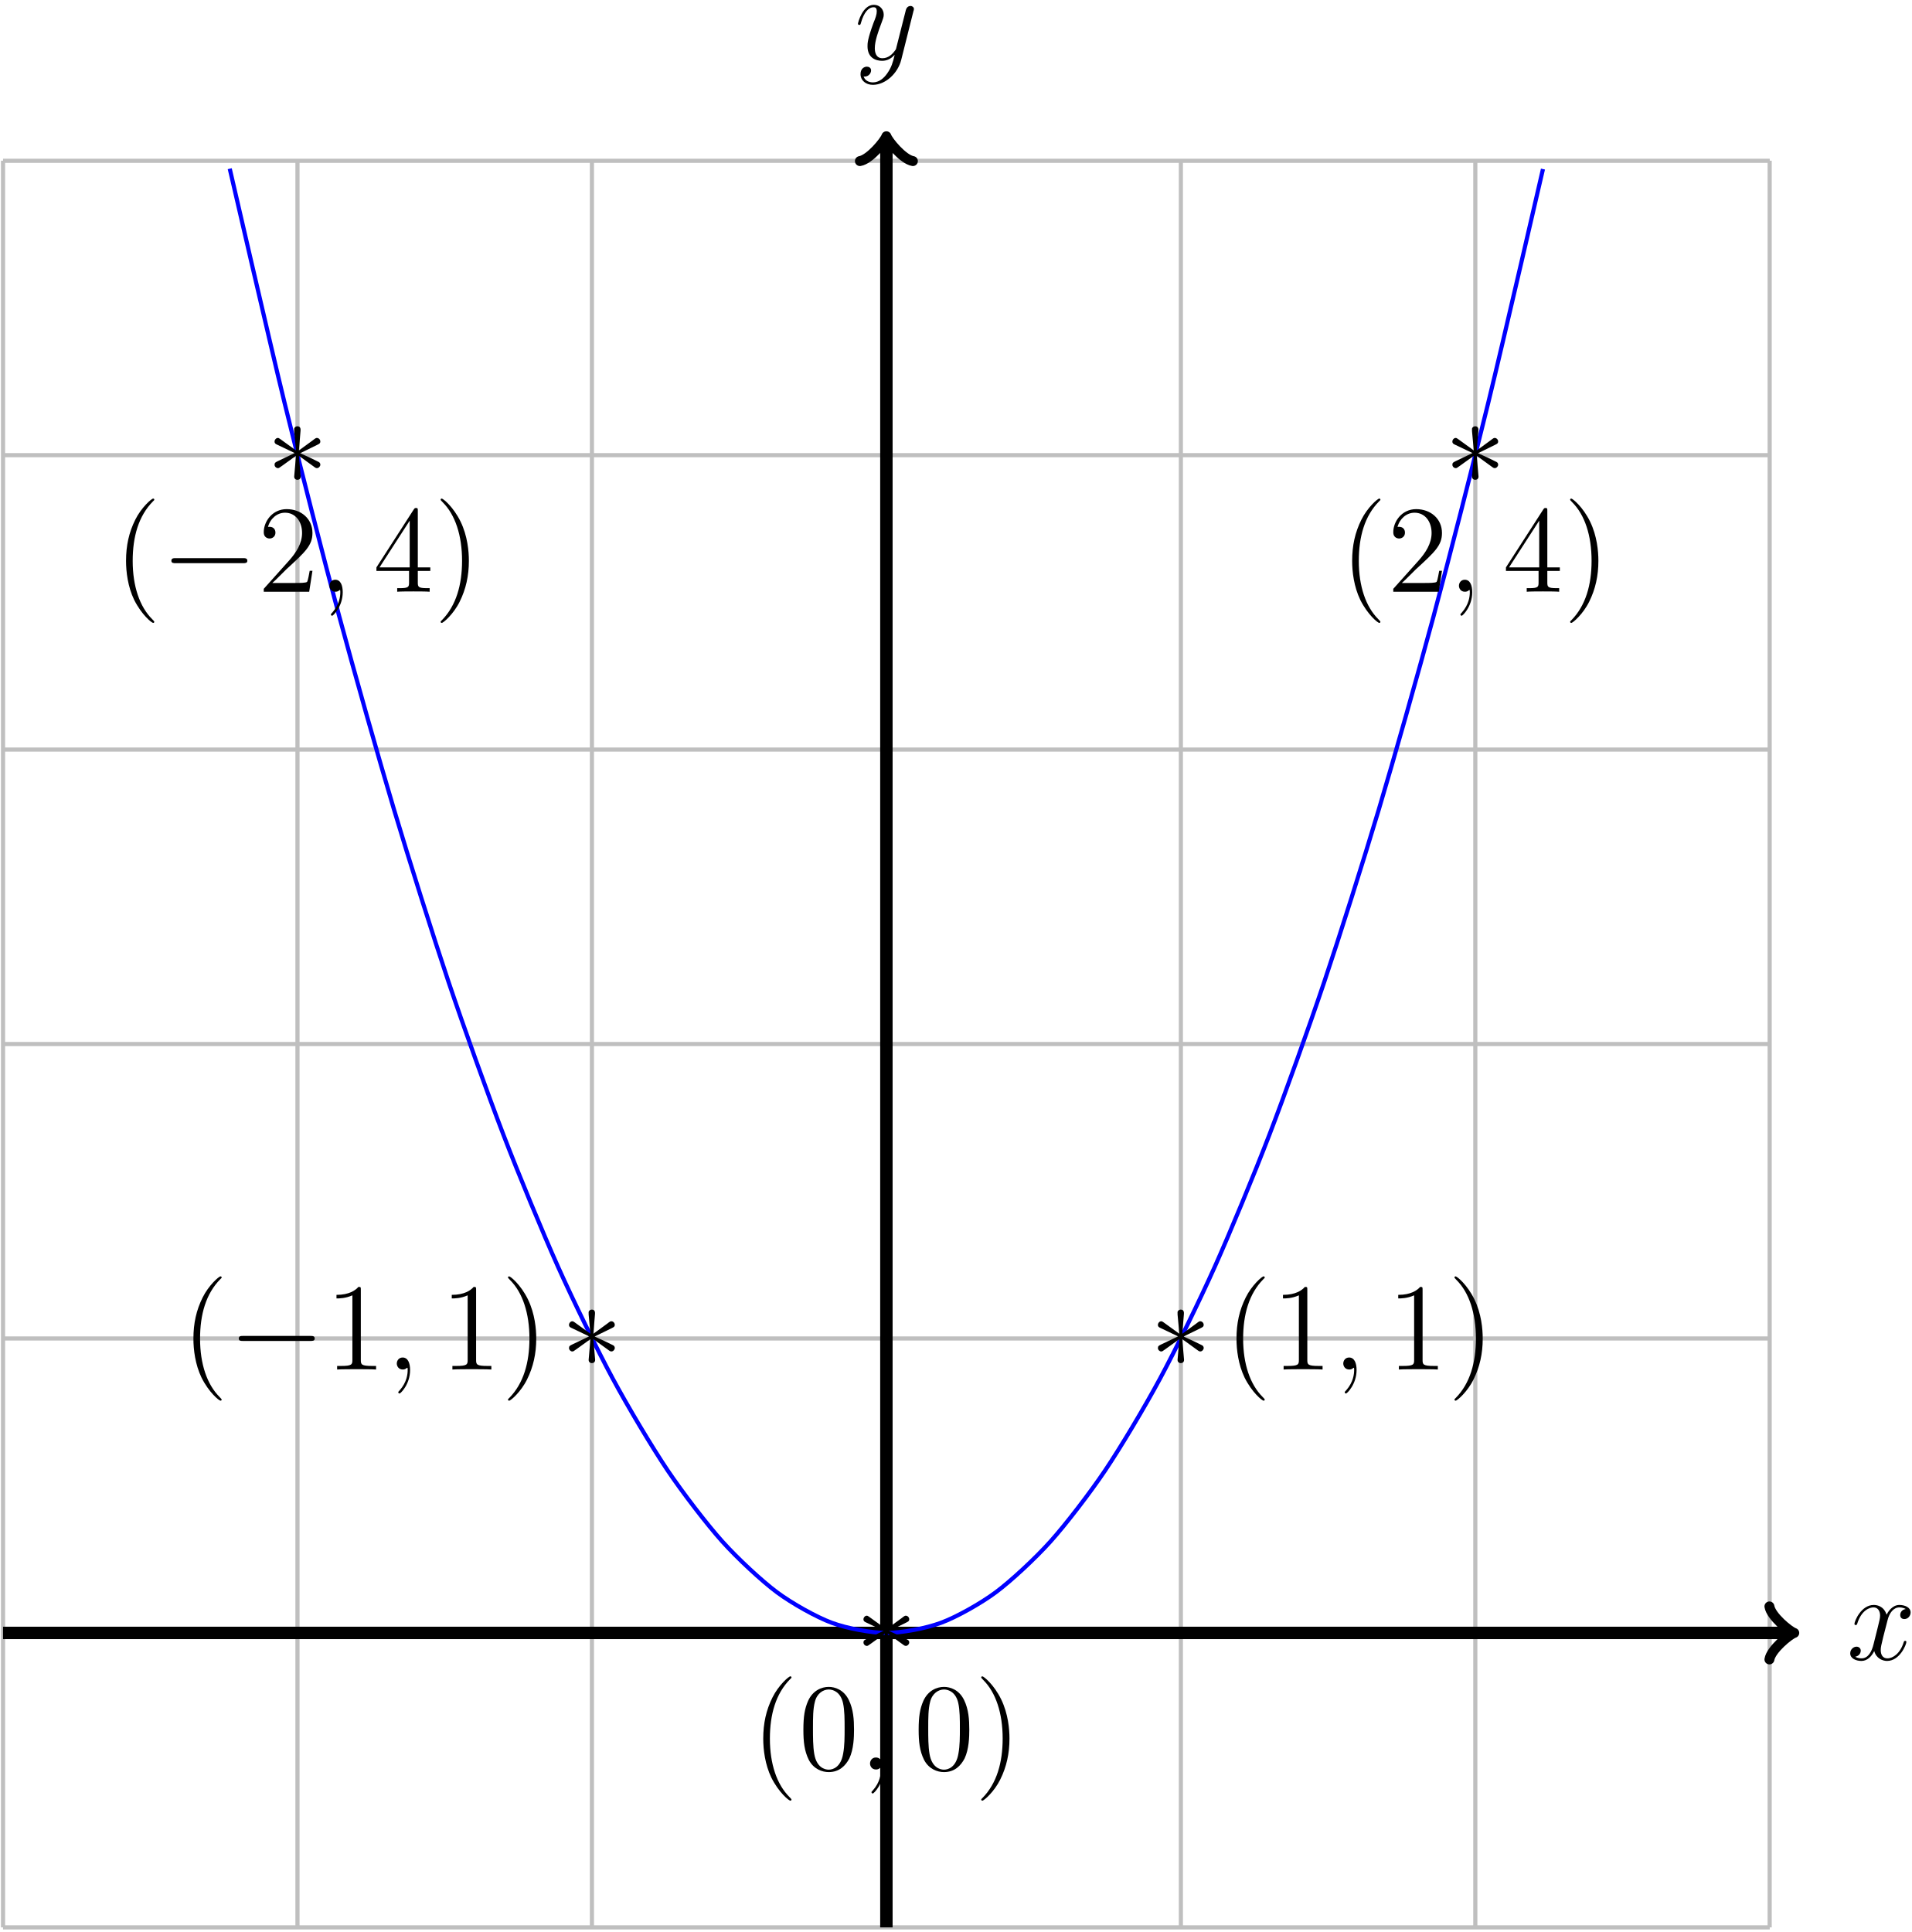
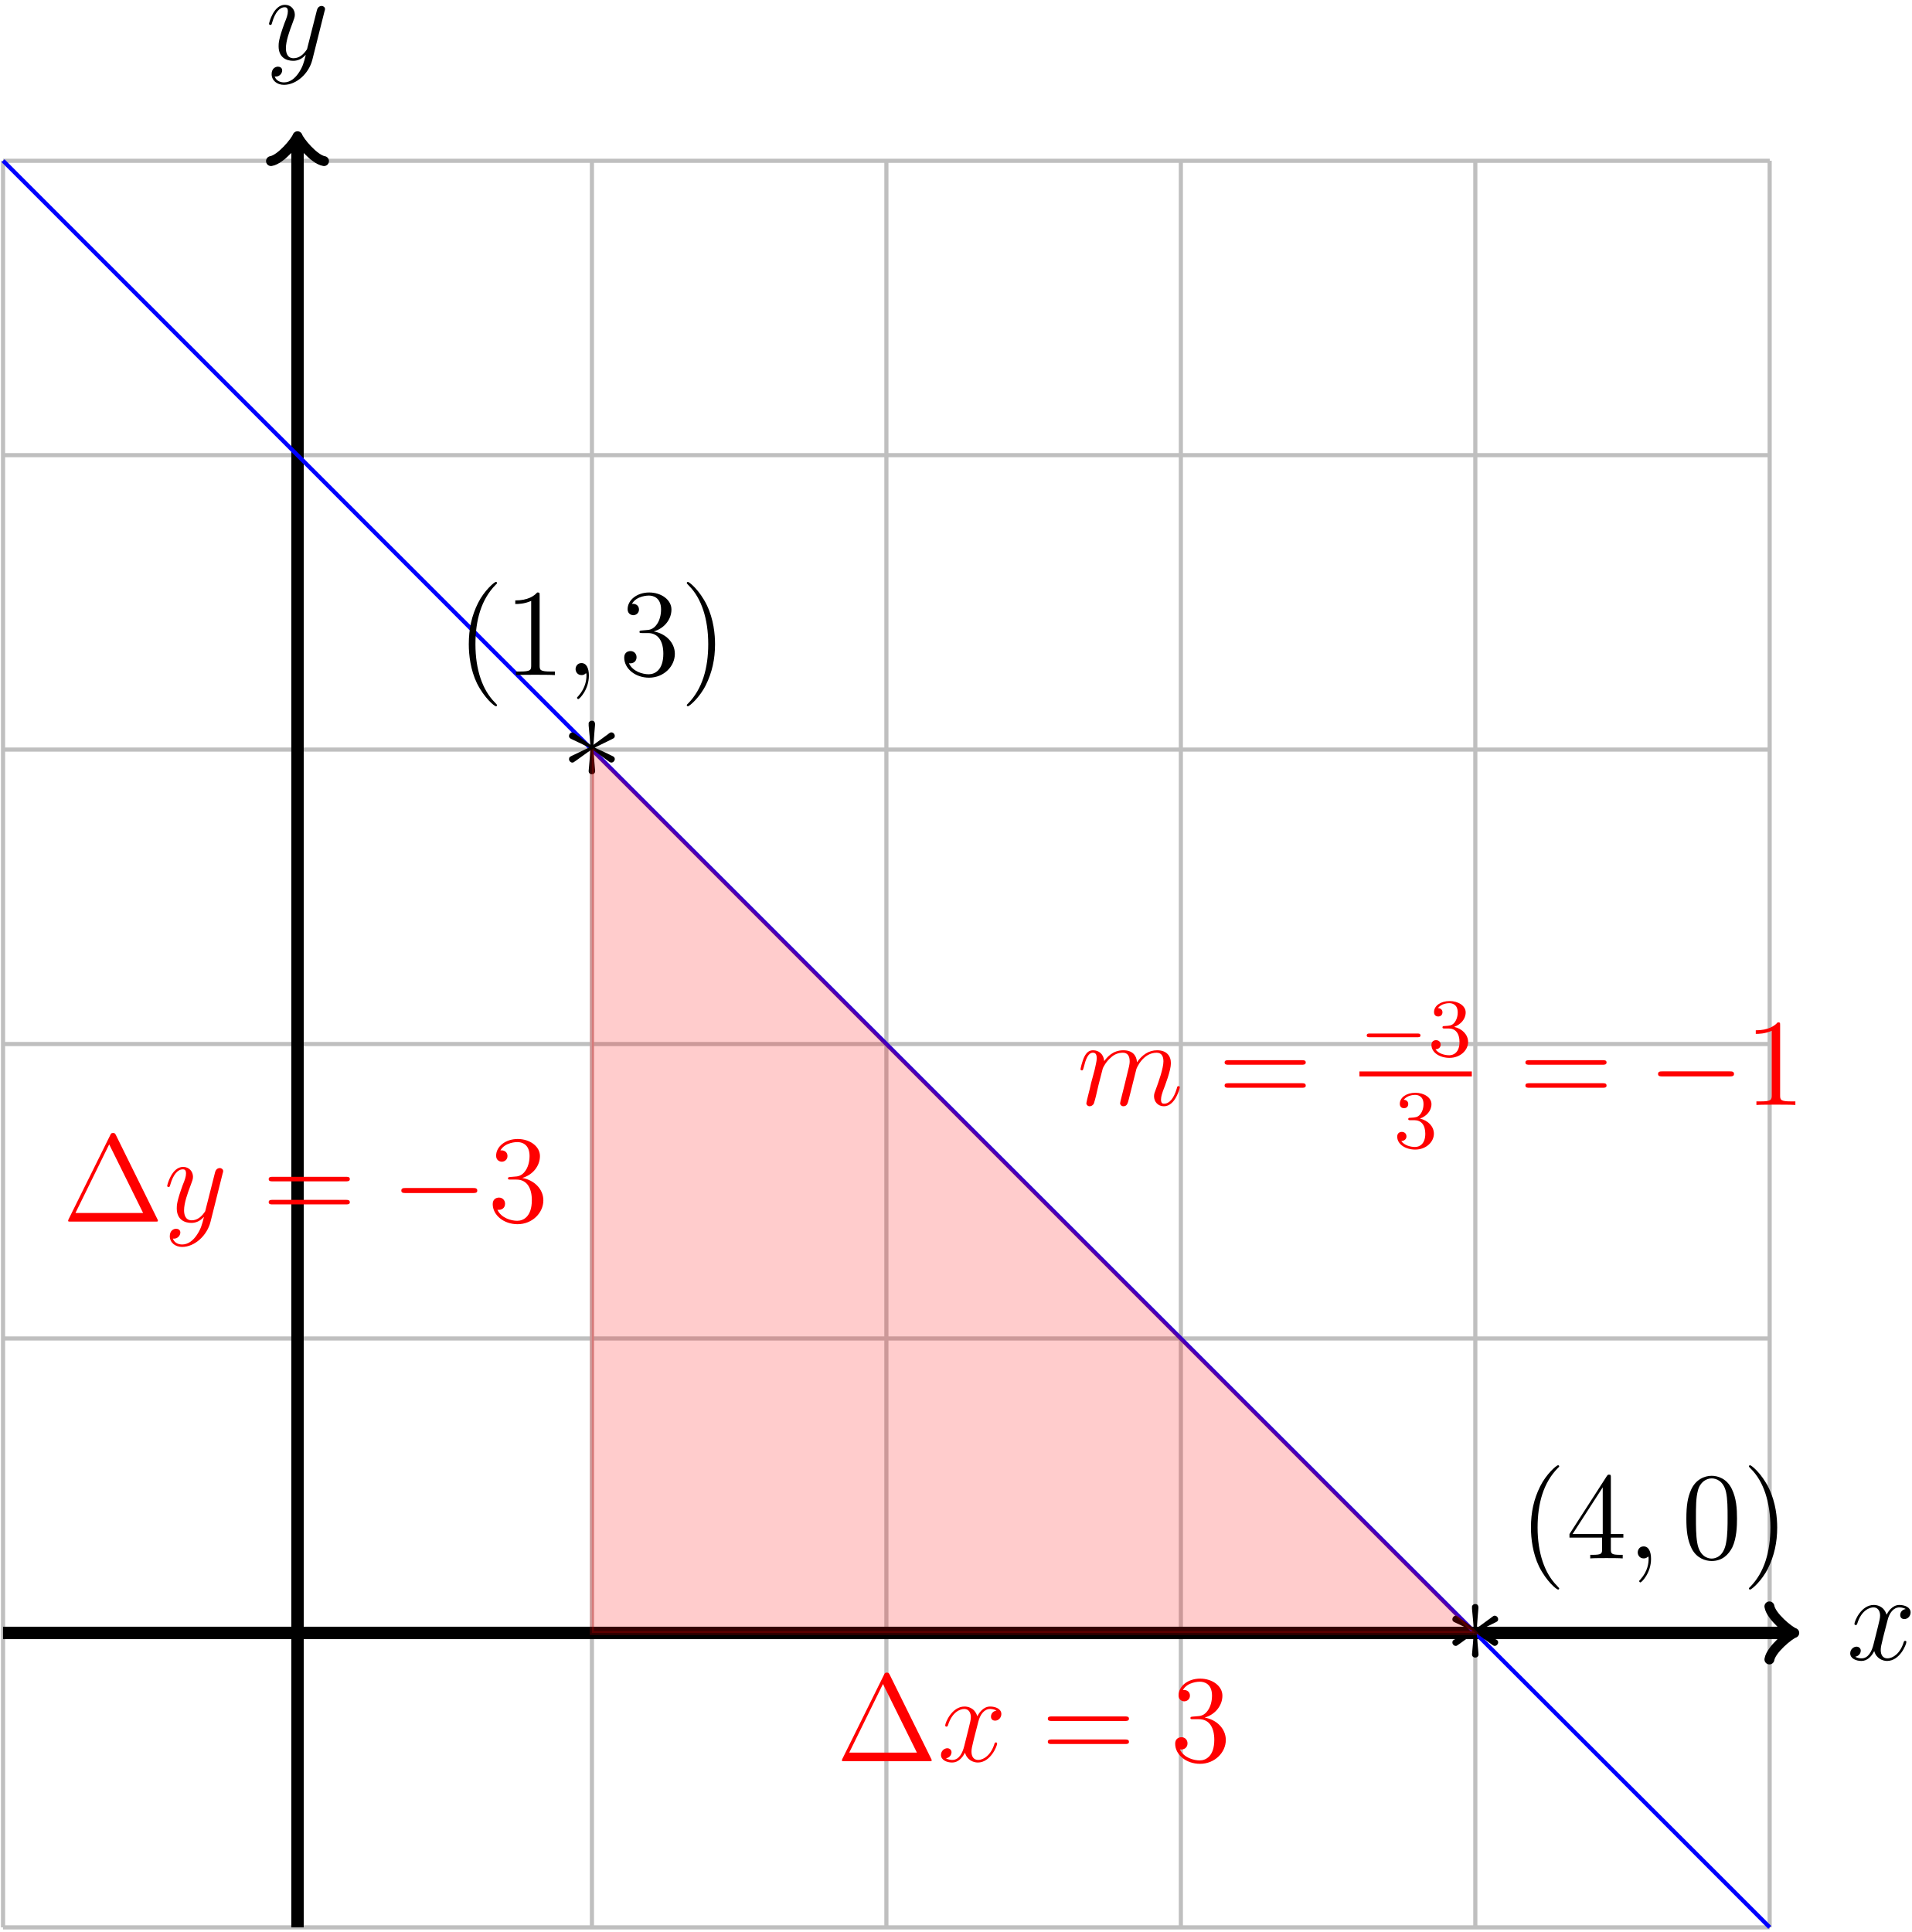
<svg xmlns="http://www.w3.org/2000/svg" xmlns:xlink="http://www.w3.org/1999/xlink" width="184pt" height="186pt" viewBox="0 0 184 186" version="1.1">
  <defs>
    <g>
      <symbol overflow="visible" id="glyph0-0">
        <path style="stroke:none;" d="" />
      </symbol>
      <symbol overflow="visible" id="glyph0-1">
        <path style="stroke:none;" d="M 5.672 -4.875 C 5.281 -4.812 5.141 -4.516 5.141 -4.297 C 5.141 -4 5.359 -3.906 5.531 -3.906 C 5.891 -3.906 6.141 -4.219 6.141 -4.547 C 6.141 -5.047 5.562 -5.266 5.062 -5.266 C 4.344 -5.266 3.938 -4.547 3.828 -4.328 C 3.547 -5.219 2.812 -5.266 2.594 -5.266 C 1.375 -5.266 0.734 -3.703 0.734 -3.438 C 0.734 -3.391 0.781 -3.328 0.859 -3.328 C 0.953 -3.328 0.984 -3.406 1 -3.453 C 1.406 -4.781 2.219 -5.031 2.562 -5.031 C 3.094 -5.031 3.203 -4.531 3.203 -4.25 C 3.203 -3.984 3.125 -3.703 2.984 -3.125 L 2.578 -1.5 C 2.406 -0.781 2.062 -0.125 1.422 -0.125 C 1.359 -0.125 1.062 -0.125 0.812 -0.281 C 1.25 -0.359 1.344 -0.719 1.344 -0.859 C 1.344 -1.094 1.156 -1.25 0.938 -1.25 C 0.641 -1.25 0.328 -0.984 0.328 -0.609 C 0.328 -0.109 0.891 0.125 1.406 0.125 C 1.984 0.125 2.391 -0.328 2.641 -0.828 C 2.828 -0.125 3.438 0.125 3.875 0.125 C 5.094 0.125 5.734 -1.453 5.734 -1.703 C 5.734 -1.766 5.688 -1.812 5.625 -1.812 C 5.516 -1.812 5.5 -1.75 5.469 -1.656 C 5.141 -0.609 4.453 -0.125 3.906 -0.125 C 3.484 -0.125 3.266 -0.438 3.266 -0.922 C 3.266 -1.188 3.312 -1.375 3.5 -2.156 L 3.922 -3.797 C 4.094 -4.5 4.5 -5.031 5.062 -5.031 C 5.078 -5.031 5.422 -5.031 5.672 -4.875 Z M 5.672 -4.875 " />
      </symbol>
      <symbol overflow="visible" id="glyph0-2">
        <path style="stroke:none;" d="M 3.141 1.344 C 2.828 1.797 2.359 2.203 1.766 2.203 C 1.625 2.203 1.047 2.172 0.875 1.625 C 0.906 1.641 0.969 1.641 0.984 1.641 C 1.344 1.641 1.594 1.328 1.594 1.047 C 1.594 0.781 1.359 0.688 1.188 0.688 C 0.984 0.688 0.578 0.828 0.578 1.406 C 0.578 2.016 1.094 2.438 1.766 2.438 C 2.969 2.438 4.172 1.344 4.5 0.016 L 5.672 -4.656 C 5.688 -4.703 5.719 -4.781 5.719 -4.859 C 5.719 -5.031 5.562 -5.156 5.391 -5.156 C 5.281 -5.156 5.031 -5.109 4.938 -4.75 L 4.047 -1.234 C 4 -1.016 4 -0.984 3.891 -0.859 C 3.656 -0.531 3.266 -0.125 2.688 -0.125 C 2.016 -0.125 1.953 -0.781 1.953 -1.094 C 1.953 -1.781 2.281 -2.703 2.609 -3.562 C 2.734 -3.906 2.812 -4.078 2.812 -4.312 C 2.812 -4.812 2.453 -5.266 1.859 -5.266 C 0.766 -5.266 0.328 -3.531 0.328 -3.438 C 0.328 -3.391 0.375 -3.328 0.453 -3.328 C 0.562 -3.328 0.578 -3.375 0.625 -3.547 C 0.906 -4.547 1.359 -5.031 1.828 -5.031 C 1.938 -5.031 2.141 -5.031 2.141 -4.641 C 2.141 -4.328 2.016 -3.984 1.828 -3.531 C 1.25 -1.953 1.25 -1.562 1.25 -1.281 C 1.25 -0.141 2.062 0.125 2.656 0.125 C 3 0.125 3.438 0.016 3.844 -0.438 L 3.859 -0.422 C 3.688 0.281 3.562 0.75 3.141 1.344 Z M 3.141 1.344 " />
      </symbol>
      <symbol overflow="visible" id="glyph0-3">
        <path style="stroke:none;" d="M 2.328 0.047 C 2.328 -0.641 2.109 -1.156 1.609 -1.156 C 1.234 -1.156 1.047 -0.844 1.047 -0.578 C 1.047 -0.328 1.219 0 1.625 0 C 1.781 0 1.906 -0.047 2.016 -0.156 C 2.047 -0.172 2.062 -0.172 2.062 -0.172 C 2.094 -0.172 2.094 -0.016 2.094 0.047 C 2.094 0.438 2.016 1.219 1.328 2 C 1.188 2.141 1.188 2.156 1.188 2.188 C 1.188 2.25 1.25 2.312 1.312 2.312 C 1.406 2.312 2.328 1.422 2.328 0.047 Z M 2.328 0.047 " />
+       </symbol>
+       <symbol overflow="visible" id="glyph0-4">
+         <path style="stroke:none;" d="M 2.469 -3.5 C 2.484 -3.578 2.781 -4.172 3.234 -4.547 C 3.531 -4.844 3.938 -5.031 4.406 -5.031 C 4.891 -5.031 5.062 -4.672 5.062 -4.203 C 5.062 -4.125 5.062 -3.891 4.906 -3.328 L 4.609 -2.094 C 4.516 -1.734 4.297 -0.844 4.266 -0.719 C 4.219 -0.531 4.141 -0.234 4.141 -0.172 C 4.141 -0.016 4.281 0.125 4.453 0.125 C 4.812 0.125 4.875 -0.156 4.984 -0.578 L 5.703 -3.438 C 5.719 -3.531 6.344 -5.031 7.656 -5.031 C 8.141 -5.031 8.312 -4.672 8.312 -4.203 C 8.312 -3.531 7.844 -2.219 7.578 -1.5 C 7.469 -1.219 7.406 -1.062 7.406 -0.844 C 7.406 -0.312 7.781 0.125 8.359 0.125 C 9.469 0.125 9.891 -1.641 9.891 -1.703 C 9.891 -1.766 9.844 -1.812 9.766 -1.812 C 9.656 -1.812 9.641 -1.781 9.594 -1.578 C 9.312 -0.625 8.875 -0.125 8.391 -0.125 C 8.266 -0.125 8.078 -0.125 8.078 -0.516 C 8.078 -0.828 8.219 -1.203 8.266 -1.344 C 8.484 -1.906 9.031 -3.328 9.031 -4.016 C 9.031 -4.734 8.609 -5.266 7.703 -5.266 C 6.891 -5.266 6.25 -4.812 5.766 -4.109 C 5.734 -4.75 5.344 -5.266 4.453 -5.266 C 3.375 -5.266 2.828 -4.516 2.609 -4.219 C 2.562 -4.906 2.078 -5.266 1.547 -5.266 C 1.203 -5.266 0.938 -5.109 0.703 -4.656 C 0.484 -4.219 0.328 -3.484 0.328 -3.438 C 0.328 -3.391 0.375 -3.328 0.453 -3.328 C 0.547 -3.328 0.562 -3.344 0.641 -3.625 C 0.812 -4.328 1.047 -5.031 1.516 -5.031 C 1.797 -5.031 1.891 -4.844 1.891 -4.484 C 1.891 -4.219 1.766 -3.75 1.688 -3.375 L 1.344 -2.094 C 1.297 -1.859 1.172 -1.328 1.109 -1.109 C 1.031 -0.797 0.891 -0.234 0.891 -0.172 C 0.891 -0.016 1.031 0.125 1.203 0.125 C 1.344 0.125 1.516 0.047 1.609 -0.125 C 1.641 -0.188 1.75 -0.609 1.812 -0.844 L 2.062 -1.922 Z M 2.469 -3.5 " />
      </symbol>
      <symbol overflow="visible" id="glyph1-0">
        <path style="stroke:none;" d="" />
      </symbol>
      <symbol overflow="visible" id="glyph1-1">
        <path style="stroke:none;" d="M 3.281 -5.109 C 3.297 -5.266 3.297 -5.562 2.984 -5.562 C 2.797 -5.562 2.641 -5.406 2.672 -5.25 L 2.672 -5.094 L 2.844 -3.234 L 1.312 -4.344 C 1.203 -4.406 1.188 -4.438 1.094 -4.438 C 0.938 -4.438 0.781 -4.266 0.781 -4.094 C 0.781 -3.906 0.891 -3.859 1.016 -3.797 L 2.719 -2.984 L 1.062 -2.188 C 0.875 -2.094 0.781 -2.047 0.781 -1.859 C 0.781 -1.688 0.938 -1.531 1.094 -1.531 C 1.188 -1.531 1.203 -1.531 1.5 -1.75 L 2.844 -2.719 L 2.672 -0.719 C 2.672 -0.469 2.875 -0.406 2.969 -0.406 C 3.125 -0.406 3.297 -0.484 3.297 -0.719 L 3.125 -2.719 L 4.656 -1.609 C 4.75 -1.547 4.781 -1.531 4.859 -1.531 C 5.031 -1.531 5.188 -1.703 5.188 -1.859 C 5.188 -2.047 5.078 -2.109 4.938 -2.172 C 4.219 -2.531 4.203 -2.531 3.25 -2.969 L 4.906 -3.781 C 5.094 -3.875 5.188 -3.922 5.188 -4.094 C 5.188 -4.281 5.031 -4.438 4.859 -4.438 C 4.781 -4.438 4.75 -4.438 4.453 -4.203 L 3.125 -3.234 Z M 3.281 -5.109 " />
      </symbol>
      <symbol overflow="visible" id="glyph1-2">
        <path style="stroke:none;" d="M 7.875 -2.75 C 8.078 -2.75 8.297 -2.75 8.297 -2.984 C 8.297 -3.234 8.078 -3.234 7.875 -3.234 L 1.406 -3.234 C 1.203 -3.234 0.984 -3.234 0.984 -2.984 C 0.984 -2.75 1.203 -2.75 1.406 -2.75 Z M 7.875 -2.75 " />
      </symbol>
      <symbol overflow="visible" id="glyph2-0">
        <path style="stroke:none;" d="" />
      </symbol>
      <symbol overflow="visible" id="glyph2-1">
        <path style="stroke:none;" d="M 3.891 2.906 C 3.891 2.875 3.891 2.844 3.688 2.641 C 2.484 1.438 1.812 -0.531 1.812 -2.969 C 1.812 -5.297 2.375 -7.297 3.766 -8.703 C 3.891 -8.812 3.891 -8.828 3.891 -8.875 C 3.891 -8.938 3.828 -8.969 3.781 -8.969 C 3.625 -8.969 2.641 -8.109 2.062 -6.938 C 1.453 -5.719 1.172 -4.453 1.172 -2.969 C 1.172 -1.906 1.344 -0.484 1.953 0.781 C 2.672 2.219 3.641 3 3.781 3 C 3.828 3 3.891 2.969 3.891 2.906 Z M 3.891 2.906 " />
      </symbol>
      <symbol overflow="visible" id="glyph2-2">
-         <path style="stroke:none;" d="M 5.266 -2.016 L 5 -2.016 C 4.953 -1.812 4.859 -1.141 4.75 -0.953 C 4.656 -0.844 3.984 -0.844 3.625 -0.844 L 1.406 -0.844 C 1.734 -1.125 2.469 -1.891 2.766 -2.172 C 4.594 -3.844 5.266 -4.469 5.266 -5.656 C 5.266 -7.031 4.172 -7.953 2.781 -7.953 C 1.406 -7.953 0.578 -6.766 0.578 -5.734 C 0.578 -5.125 1.109 -5.125 1.141 -5.125 C 1.406 -5.125 1.703 -5.312 1.703 -5.688 C 1.703 -6.031 1.484 -6.25 1.141 -6.25 C 1.047 -6.25 1.016 -6.25 0.984 -6.234 C 1.203 -7.047 1.859 -7.609 2.625 -7.609 C 3.641 -7.609 4.266 -6.75 4.266 -5.656 C 4.266 -4.641 3.688 -3.75 3 -2.984 L 0.578 -0.281 L 0.578 0 L 4.953 0 Z M 5.266 -2.016 " />
+         <path style="stroke:none;" d="M 3.438 -7.656 C 3.438 -7.938 3.438 -7.953 3.203 -7.953 C 2.922 -7.625 2.312 -7.188 1.094 -7.188 L 1.094 -6.844 C 1.359 -6.844 1.953 -6.844 2.625 -7.141 L 2.625 -0.922 C 2.625 -0.484 2.578 -0.344 1.531 -0.344 L 1.156 -0.344 L 1.156 0 C 1.484 -0.031 2.641 -0.031 3.031 -0.031 C 3.438 -0.031 4.578 -0.031 4.906 0 L 4.906 -0.344 L 4.531 -0.344 C 3.484 -0.344 3.438 -0.484 3.438 -0.922 Z M 3.438 -7.656 " />
      </symbol>
      <symbol overflow="visible" id="glyph2-3">
-         <path style="stroke:none;" d="M 4.312 -7.781 C 4.312 -8.016 4.312 -8.062 4.141 -8.062 C 4.047 -8.062 4.016 -8.062 3.922 -7.922 L 0.328 -2.344 L 0.328 -2 L 3.469 -2 L 3.469 -0.906 C 3.469 -0.469 3.438 -0.344 2.562 -0.344 L 2.328 -0.344 L 2.328 0 C 2.609 -0.031 3.547 -0.031 3.891 -0.031 C 4.219 -0.031 5.172 -0.031 5.453 0 L 5.453 -0.344 L 5.219 -0.344 C 4.344 -0.344 4.312 -0.469 4.312 -0.906 L 4.312 -2 L 5.516 -2 L 5.516 -2.344 L 4.312 -2.344 Z M 3.531 -6.844 L 3.531 -2.344 L 0.625 -2.344 Z M 3.531 -6.844 " />
+         <path style="stroke:none;" d="M 2.203 -4.297 C 2 -4.281 1.953 -4.266 1.953 -4.156 C 1.953 -4.047 2.016 -4.047 2.219 -4.047 L 2.766 -4.047 C 3.797 -4.047 4.25 -3.203 4.25 -2.062 C 4.25 -0.484 3.438 -0.078 2.844 -0.078 C 2.266 -0.078 1.297 -0.344 0.938 -1.141 C 1.328 -1.078 1.672 -1.297 1.672 -1.719 C 1.672 -2.062 1.422 -2.312 1.094 -2.312 C 0.797 -2.312 0.484 -2.141 0.484 -1.688 C 0.484 -0.625 1.547 0.25 2.875 0.25 C 4.297 0.25 5.359 -0.844 5.359 -2.047 C 5.359 -3.141 4.469 -4 3.328 -4.203 C 4.359 -4.5 5.031 -5.375 5.031 -6.312 C 5.031 -7.25 4.047 -7.953 2.891 -7.953 C 1.703 -7.953 0.812 -7.219 0.812 -6.344 C 0.812 -5.875 1.188 -5.766 1.359 -5.766 C 1.609 -5.766 1.906 -5.953 1.906 -6.312 C 1.906 -6.688 1.609 -6.859 1.344 -6.859 C 1.281 -6.859 1.25 -6.859 1.219 -6.844 C 1.672 -7.656 2.797 -7.656 2.859 -7.656 C 3.25 -7.656 4.031 -7.484 4.031 -6.312 C 4.031 -6.078 4 -5.422 3.641 -4.906 C 3.281 -4.375 2.875 -4.344 2.562 -4.328 Z M 2.203 -4.297 " />
      </symbol>
      <symbol overflow="visible" id="glyph2-4">
        <path style="stroke:none;" d="M 3.375 -2.969 C 3.375 -3.891 3.25 -5.359 2.578 -6.75 C 1.875 -8.188 0.891 -8.969 0.766 -8.969 C 0.719 -8.969 0.656 -8.938 0.656 -8.875 C 0.656 -8.828 0.656 -8.812 0.859 -8.609 C 2.062 -7.406 2.719 -5.422 2.719 -2.984 C 2.719 -0.672 2.156 1.328 0.781 2.734 C 0.656 2.844 0.656 2.875 0.656 2.906 C 0.656 2.969 0.719 3 0.766 3 C 0.922 3 1.906 2.141 2.484 0.969 C 3.094 -0.25 3.375 -1.547 3.375 -2.969 Z M 3.375 -2.969 " />
      </symbol>
      <symbol overflow="visible" id="glyph2-5">
-         <path style="stroke:none;" d="M 3.438 -7.656 C 3.438 -7.938 3.438 -7.953 3.203 -7.953 C 2.922 -7.625 2.312 -7.188 1.094 -7.188 L 1.094 -6.844 C 1.359 -6.844 1.953 -6.844 2.625 -7.141 L 2.625 -0.922 C 2.625 -0.484 2.578 -0.344 1.531 -0.344 L 1.156 -0.344 L 1.156 0 C 1.484 -0.031 2.641 -0.031 3.031 -0.031 C 3.438 -0.031 4.578 -0.031 4.906 0 L 4.906 -0.344 L 4.531 -0.344 C 3.484 -0.344 3.438 -0.484 3.438 -0.922 Z M 3.438 -7.656 " />
+         <path style="stroke:none;" d="M 4.312 -7.781 C 4.312 -8.016 4.312 -8.062 4.141 -8.062 C 4.047 -8.062 4.016 -8.062 3.922 -7.922 L 0.328 -2.344 L 0.328 -2 L 3.469 -2 L 3.469 -0.906 C 3.469 -0.469 3.438 -0.344 2.562 -0.344 L 2.328 -0.344 L 2.328 0 C 2.609 -0.031 3.547 -0.031 3.891 -0.031 C 4.219 -0.031 5.172 -0.031 5.453 0 L 5.453 -0.344 L 5.219 -0.344 C 4.344 -0.344 4.312 -0.469 4.312 -0.906 L 4.312 -2 L 5.516 -2 L 5.516 -2.344 L 4.312 -2.344 Z M 3.531 -6.844 L 3.531 -2.344 L 0.625 -2.344 Z M 3.531 -6.844 " />
      </symbol>
      <symbol overflow="visible" id="glyph2-6">
        <path style="stroke:none;" d="M 5.359 -3.828 C 5.359 -4.812 5.297 -5.781 4.859 -6.688 C 4.375 -7.688 3.516 -7.953 2.922 -7.953 C 2.234 -7.953 1.391 -7.609 0.938 -6.609 C 0.609 -5.859 0.484 -5.109 0.484 -3.828 C 0.484 -2.672 0.578 -1.797 1 -0.938 C 1.469 -0.031 2.297 0.25 2.922 0.25 C 3.953 0.25 4.547 -0.375 4.906 -1.062 C 5.328 -1.953 5.359 -3.125 5.359 -3.828 Z M 2.922 0.016 C 2.531 0.016 1.75 -0.203 1.531 -1.5 C 1.406 -2.219 1.406 -3.125 1.406 -3.969 C 1.406 -4.953 1.406 -5.828 1.594 -6.531 C 1.797 -7.344 2.406 -7.703 2.922 -7.703 C 3.375 -7.703 4.062 -7.438 4.297 -6.406 C 4.453 -5.719 4.453 -4.781 4.453 -3.969 C 4.453 -3.172 4.453 -2.266 4.312 -1.531 C 4.094 -0.219 3.328 0.016 2.922 0.016 Z M 2.922 0.016 " />
      </symbol>
+       <symbol overflow="visible" id="glyph2-7">
+         <path style="stroke:none;" d="M 5.156 -8.312 C 5.062 -8.484 5.047 -8.531 4.875 -8.531 C 4.703 -8.531 4.672 -8.484 4.594 -8.312 L 0.594 -0.234 C 0.578 -0.203 0.547 -0.125 0.547 -0.078 C 0.547 -0.016 0.562 0 0.797 0 L 8.938 0 C 9.188 0 9.188 -0.016 9.188 -0.078 C 9.188 -0.125 9.172 -0.203 9.141 -0.234 Z M 4.5 -7.438 L 7.766 -0.828 L 1.25 -0.828 Z M 4.5 -7.438 " />
+       </symbol>
+       <symbol overflow="visible" id="glyph2-8">
+         <path style="stroke:none;" d="M 8.062 -3.875 C 8.234 -3.875 8.453 -3.875 8.453 -4.094 C 8.453 -4.312 8.25 -4.312 8.062 -4.312 L 1.031 -4.312 C 0.859 -4.312 0.641 -4.312 0.641 -4.094 C 0.641 -3.875 0.844 -3.875 1.031 -3.875 Z M 8.062 -1.656 C 8.234 -1.656 8.453 -1.656 8.453 -1.859 C 8.453 -2.094 8.25 -2.094 8.062 -2.094 L 1.031 -2.094 C 0.859 -2.094 0.641 -2.094 0.641 -1.875 C 0.641 -1.656 0.844 -1.656 1.031 -1.656 Z M 8.062 -1.656 " />
+       </symbol>
+       <symbol overflow="visible" id="glyph3-0">
+         <path style="stroke:none;" d="" />
+       </symbol>
+       <symbol overflow="visible" id="glyph3-1">
+         <path style="stroke:none;" d="M 5.562 -1.812 C 5.703 -1.812 5.875 -1.812 5.875 -1.984 C 5.875 -2.172 5.703 -2.172 5.562 -2.172 L 1 -2.172 C 0.875 -2.172 0.703 -2.172 0.703 -1.984 C 0.703 -1.812 0.875 -1.812 1 -1.812 Z M 5.562 -1.812 " />
+       </symbol>
+       <symbol overflow="visible" id="glyph4-0">
+         <path style="stroke:none;" d="" />
+       </symbol>
+       <symbol overflow="visible" id="glyph4-1">
+         <path style="stroke:none;" d="M 2.016 -2.656 C 2.641 -2.656 3.047 -2.203 3.047 -1.359 C 3.047 -0.359 2.484 -0.078 2.062 -0.078 C 1.625 -0.078 1.016 -0.234 0.734 -0.656 C 1.031 -0.656 1.234 -0.844 1.234 -1.094 C 1.234 -1.359 1.047 -1.531 0.781 -1.531 C 0.578 -1.531 0.344 -1.406 0.344 -1.078 C 0.344 -0.328 1.156 0.172 2.078 0.172 C 3.125 0.172 3.875 -0.562 3.875 -1.359 C 3.875 -2.031 3.344 -2.625 2.531 -2.812 C 3.156 -3.031 3.641 -3.562 3.641 -4.203 C 3.641 -4.844 2.922 -5.297 2.094 -5.297 C 1.234 -5.297 0.594 -4.844 0.594 -4.234 C 0.594 -3.938 0.781 -3.812 1 -3.812 C 1.25 -3.812 1.406 -3.984 1.406 -4.219 C 1.406 -4.516 1.141 -4.625 0.969 -4.625 C 1.312 -5.062 1.922 -5.094 2.062 -5.094 C 2.266 -5.094 2.875 -5.031 2.875 -4.203 C 2.875 -3.656 2.641 -3.312 2.531 -3.188 C 2.297 -2.938 2.109 -2.922 1.625 -2.891 C 1.469 -2.891 1.406 -2.875 1.406 -2.766 C 1.406 -2.656 1.484 -2.656 1.625 -2.656 Z M 2.016 -2.656 " />
+       </symbol>
    </g>
  </defs>
  <g id="surface1">
-     <path style="fill:none;stroke-width:0.399;stroke-linecap:butt;stroke-linejoin:miter;stroke:rgb(75%,75%,75%);stroke-opacity:1;stroke-miterlimit:10;" d="M -85.039 -28.349 L 85.039 -28.349 M -85.039 -0.001 L 85.039 -0.001 M -85.039 28.347 L 85.039 28.347 M -85.039 56.694 L 85.039 56.694 M -85.039 85.042 L 85.039 85.042 M -85.039 113.386 L 85.039 113.386 M -85.039 141.726 L 85.039 141.726 M -85.039 -28.349 L -85.039 141.733 M -56.695 -28.349 L -56.695 141.733 M -28.348 -28.349 L -28.348 141.733 M 0 -28.349 L 0 141.733 M 28.348 -28.349 L 28.348 141.733 M 56.695 -28.349 L 56.695 141.733 M 85.031 -28.349 L 85.031 141.733 " transform="matrix(1,0,0,-1,85.332,157.206)" />
-     <path style="fill:none;stroke-width:1.196;stroke-linecap:butt;stroke-linejoin:miter;stroke:rgb(0%,0%,0%);stroke-opacity:1;stroke-miterlimit:10;" d="M -85.039 -0.001 L 86.918 -0.001 " transform="matrix(1,0,0,-1,85.332,157.206)" />
-     <path style="fill:none;stroke-width:0.956;stroke-linecap:round;stroke-linejoin:round;stroke:rgb(0%,0%,0%);stroke-opacity:1;stroke-miterlimit:10;" d="M -1.911 2.55 C -1.755 1.593 -0.001 0.159 0.48 -0.001 C -0.001 -0.161 -1.755 -1.595 -1.911 -2.552 " transform="matrix(1,0,0,-1,172.2509,157.206)" />
+     <path style="fill:none;stroke-width:0.399;stroke-linecap:butt;stroke-linejoin:miter;stroke:rgb(75%,75%,75%);stroke-opacity:1;stroke-miterlimit:10;" d="M -28.346 -28.349 L 141.732 -28.349 M -28.346 -0.001 L 141.732 -0.001 M -28.346 28.347 L 141.732 28.347 M -28.346 56.694 L 141.732 56.694 M -28.346 85.042 L 141.732 85.042 M -28.346 113.386 L 141.732 113.386 M -28.346 141.726 L 141.732 141.726 M -28.346 -28.349 L -28.346 141.733 M 0.002 -28.349 L 0.002 141.733 M 28.345 -28.349 L 28.345 141.733 M 56.693 -28.349 L 56.693 141.733 M 85.041 -28.349 L 85.041 141.733 M 113.388 -28.349 L 113.388 141.733 M 141.724 -28.349 L 141.724 141.733 " transform="matrix(1,0,0,-1,28.639,157.206)" />
+     <path style="fill:none;stroke-width:1.196;stroke-linecap:butt;stroke-linejoin:miter;stroke:rgb(0%,0%,0%);stroke-opacity:1;stroke-miterlimit:10;" d="M -28.346 -0.001 L 143.611 -0.001 " transform="matrix(1,0,0,-1,28.639,157.206)" />
+     <path style="fill:none;stroke-width:0.956;stroke-linecap:round;stroke-linejoin:round;stroke:rgb(0%,0%,0%);stroke-opacity:1;stroke-miterlimit:10;" d="M -1.912 2.55 C -1.755 1.593 -0.001 0.159 0.479 -0.001 C -0.001 -0.161 -1.755 -1.595 -1.912 -2.552 " transform="matrix(1,0,0,-1,172.2515,157.206)" />
    <g style="fill:rgb(0%,0%,0%);fill-opacity:1;">
      <use xlink:href="#glyph0-1" x="177.79" y="159.78" />
    </g>
-     <path style="fill:none;stroke-width:1.196;stroke-linecap:butt;stroke-linejoin:miter;stroke:rgb(0%,0%,0%);stroke-opacity:1;stroke-miterlimit:10;" d="M 0 -28.349 L 0 143.612 " transform="matrix(1,0,0,-1,85.332,157.206)" />
-     <path style="fill:none;stroke-width:0.956;stroke-linecap:round;stroke-linejoin:round;stroke:rgb(0%,0%,0%);stroke-opacity:1;stroke-miterlimit:10;" d="M -1.914 2.551 C -1.754 1.594 -0 0.16 0.476 -0 C -0 -0.16 -1.754 -1.594 -1.914 -2.551 " transform="matrix(0,-1,-1,0,85.332,13.59353)" />
+     <path style="fill:none;stroke-width:1.196;stroke-linecap:butt;stroke-linejoin:miter;stroke:rgb(0%,0%,0%);stroke-opacity:1;stroke-miterlimit:10;" d="M 0.002 -28.349 L 0.002 143.612 " transform="matrix(1,0,0,-1,28.639,157.206)" />
+     <path style="fill:none;stroke-width:0.956;stroke-linecap:round;stroke-linejoin:round;stroke:rgb(0%,0%,0%);stroke-opacity:1;stroke-miterlimit:10;" d="M -1.914 2.549 C -1.754 1.592 -0 0.159 0.476 -0.002 C -0 -0.158 -1.754 -1.595 -1.914 -2.552 " transform="matrix(0,-1,-1,0,28.639,13.59353)" />
    <g style="fill:rgb(0%,0%,0%);fill-opacity:1;">
-       <use xlink:href="#glyph0-2" x="82.264" y="5.73" />
+       <use xlink:href="#glyph0-2" x="25.571" y="5.73" />
    </g>
-     <path style="fill:none;stroke-width:0.399;stroke-linecap:butt;stroke-linejoin:miter;stroke:rgb(0%,0%,100%);stroke-opacity:1;stroke-miterlimit:10;" d="M -63.215 140.964 C -63.215 140.964 -59.406 124.429 -57.945 118.452 C -56.484 112.476 -54.141 103.327 -52.68 97.894 C -51.215 92.464 -48.871 84.186 -47.41 79.296 C -45.949 74.405 -43.605 67.003 -42.145 62.655 C -40.684 58.308 -38.336 51.776 -36.875 47.972 C -35.414 44.167 -33.07 38.507 -31.609 35.245 C -30.148 31.987 -27.805 27.194 -26.34 24.476 C -24.879 21.761 -22.535 17.839 -21.074 15.667 C -19.613 13.495 -17.27 10.444 -15.805 8.811 C -14.344 7.183 -12 5.003 -10.539 3.917 C -9.078 2.831 -6.734 1.522 -5.269 0.979 C -3.809 0.436 -1.465 -0.001 -0.004 -0.001 C 1.457 -0.001 3.801 0.433 5.262 0.976 C 6.727 1.518 9.07 2.827 10.531 3.913 C 11.992 4.999 14.336 7.175 15.797 8.804 C 17.262 10.433 19.605 13.483 21.066 15.655 C 22.527 17.827 24.871 21.745 26.332 24.464 C 27.797 27.179 30.141 31.968 31.602 35.229 C 33.063 38.487 35.406 44.147 36.867 47.952 C 38.328 51.753 40.676 58.288 42.137 62.632 C 43.598 66.976 45.941 74.382 47.402 79.269 C 48.863 84.159 51.207 92.433 52.672 97.866 C 54.133 103.3 56.477 112.444 57.938 118.421 C 59.398 124.394 63.207 140.929 63.207 140.929 " transform="matrix(1,0,0,-1,85.332,157.206)" />
+     <path style="fill:none;stroke-width:0.399;stroke-linecap:butt;stroke-linejoin:miter;stroke:rgb(0%,0%,100%);stroke-opacity:1;stroke-miterlimit:10;" d="M -28.346 141.733 C -28.346 141.733 -23.225 136.612 -21.26 134.647 C -19.295 132.683 -16.139 129.526 -14.174 127.561 C -12.205 125.593 -9.053 122.44 -7.088 120.476 C -5.119 118.507 -1.967 115.354 0.002 113.386 C 1.966 111.421 5.119 108.269 7.088 106.3 C 9.052 104.335 12.209 101.179 14.174 99.214 C 16.138 97.249 19.295 94.093 21.259 92.128 C 23.228 90.159 26.381 87.007 28.345 85.042 C 30.314 83.073 33.466 79.921 35.435 77.952 C 37.4 75.987 40.552 72.835 42.521 70.866 C 44.486 68.901 47.642 65.745 49.607 63.78 C 51.572 61.815 54.728 58.659 56.693 56.694 C 58.662 54.726 61.814 51.573 63.779 49.608 C 65.748 47.64 68.9 44.487 70.869 42.519 C 72.834 40.554 75.986 37.401 77.955 35.433 C 79.92 33.468 83.076 30.311 85.041 28.347 C 87.006 26.382 90.162 23.226 92.127 21.261 C 94.095 19.292 97.248 16.14 99.213 14.175 C 101.181 12.206 104.334 9.054 106.302 7.085 C 108.267 5.12 111.42 1.968 113.388 -0.001 C 115.353 -1.966 118.506 -5.118 120.474 -7.087 C 122.439 -9.052 125.595 -12.208 127.56 -14.173 C 129.529 -16.142 132.681 -19.294 134.646 -21.259 C 136.615 -23.228 141.732 -28.349 141.732 -28.349 " transform="matrix(1,0,0,-1,28.639,157.206)" />
    <g style="fill:rgb(0%,0%,0%);fill-opacity:1;">
-       <use xlink:href="#glyph1-1" x="25.65" y="46.6" />
+       <use xlink:href="#glyph1-1" x="53.997" y="74.947" />
    </g>
-     <path style="fill:none;stroke-width:0.399;stroke-linecap:butt;stroke-linejoin:miter;stroke:rgb(0%,0%,0%);stroke-opacity:1;stroke-miterlimit:10;" d="M -56.695 113.386 L -56.695 113.386 " transform="matrix(1,0,0,-1,85.332,157.206)" />
+     <path style="fill:none;stroke-width:0.399;stroke-linecap:butt;stroke-linejoin:miter;stroke:rgb(0%,0%,0%);stroke-opacity:1;stroke-miterlimit:10;" d="M 28.345 85.042 L 28.345 85.042 " transform="matrix(1,0,0,-1,28.639,157.206)" />
    <g style="fill:rgb(0%,0%,0%);fill-opacity:1;">
-       <use xlink:href="#glyph2-1" x="10.962" y="56.969" />
+       <use xlink:href="#glyph2-1" x="43.958" y="64.993" />
+       <use xlink:href="#glyph2-2" x="48.511" y="64.993" />
    </g>
    <g style="fill:rgb(0%,0%,0%);fill-opacity:1;">
-       <use xlink:href="#glyph1-2" x="15.514" y="56.969" />
+       <use xlink:href="#glyph0-3" x="54.363" y="64.993" />
    </g>
    <g style="fill:rgb(0%,0%,0%);fill-opacity:1;">
-       <use xlink:href="#glyph2-2" x="24.813" y="56.969" />
+       <use xlink:href="#glyph2-3" x="59.608" y="64.993" />
+       <use xlink:href="#glyph2-4" x="65.461" y="64.993" />
    </g>
    <g style="fill:rgb(0%,0%,0%);fill-opacity:1;">
-       <use xlink:href="#glyph0-3" x="30.666" y="56.969" />
+       <use xlink:href="#glyph1-1" x="139.037" y="159.987" />
+     </g>
+     <path style="fill:none;stroke-width:0.399;stroke-linecap:butt;stroke-linejoin:miter;stroke:rgb(0%,0%,0%);stroke-opacity:1;stroke-miterlimit:10;" d="M 113.388 -0.001 L 113.388 -0.001 " transform="matrix(1,0,0,-1,28.639,157.206)" />
+     <g style="fill:rgb(0%,0%,0%);fill-opacity:1;">
+       <use xlink:href="#glyph2-1" x="146.21" y="150.033" />
+       <use xlink:href="#glyph2-5" x="150.763" y="150.033" />
    </g>
    <g style="fill:rgb(0%,0%,0%);fill-opacity:1;">
-       <use xlink:href="#glyph2-3" x="35.91" y="56.969" />
-       <use xlink:href="#glyph2-4" x="41.763" y="56.969" />
+       <use xlink:href="#glyph0-3" x="156.615" y="150.033" />
    </g>
    <g style="fill:rgb(0%,0%,0%);fill-opacity:1;">
-       <use xlink:href="#glyph1-1" x="53.996" y="131.64" />
+       <use xlink:href="#glyph2-6" x="161.86" y="150.033" />
+       <use xlink:href="#glyph2-4" x="167.713" y="150.033" />
    </g>
-     <path style="fill:none;stroke-width:0.399;stroke-linecap:butt;stroke-linejoin:miter;stroke:rgb(0%,0%,0%);stroke-opacity:1;stroke-miterlimit:10;" d="M -28.348 28.347 L -28.348 28.347 " transform="matrix(1,0,0,-1,85.332,157.206)" />
-     <g style="fill:rgb(0%,0%,0%);fill-opacity:1;">
-       <use xlink:href="#glyph2-1" x="17.448" y="131.848" />
+     <path style="fill-rule:nonzero;fill:rgb(100%,0%,0%);fill-opacity:0.2;stroke-width:0.399;stroke-linecap:butt;stroke-linejoin:miter;stroke:rgb(100%,0%,0%);stroke-opacity:0.2;stroke-miterlimit:10;" d="M 28.345 85.042 L 113.388 -0.001 L 28.345 -0.001 L 28.345 85.042 " transform="matrix(1,0,0,-1,28.639,157.206)" />
+     <path style="fill:none;stroke-width:0.399;stroke-linecap:butt;stroke-linejoin:miter;stroke:rgb(100%,0%,0%);stroke-opacity:1;stroke-miterlimit:10;" d="M 28.345 42.519 L 28.345 42.519 " transform="matrix(1,0,0,-1,28.639,157.206)" />
+     <g style="fill:rgb(100%,0%,0%);fill-opacity:1;">
+       <use xlink:href="#glyph2-7" x="6.012" y="117.608" />
    </g>
-     <g style="fill:rgb(0%,0%,0%);fill-opacity:1;">
-       <use xlink:href="#glyph1-2" x="22" y="131.848" />
+     <g style="fill:rgb(100%,0%,0%);fill-opacity:1;">
+       <use xlink:href="#glyph0-2" x="15.767" y="117.608" />
    </g>
-     <g style="fill:rgb(0%,0%,0%);fill-opacity:1;">
-       <use xlink:href="#glyph2-5" x="31.299" y="131.848" />
+     <g style="fill:rgb(100%,0%,0%);fill-opacity:1;">
+       <use xlink:href="#glyph2-8" x="25.225" y="117.608" />
    </g>
-     <g style="fill:rgb(0%,0%,0%);fill-opacity:1;">
-       <use xlink:href="#glyph0-3" x="37.152" y="131.848" />
+     <g style="fill:rgb(100%,0%,0%);fill-opacity:1;">
+       <use xlink:href="#glyph1-2" x="37.65" y="117.608" />
    </g>
-     <g style="fill:rgb(0%,0%,0%);fill-opacity:1;">
-       <use xlink:href="#glyph2-5" x="42.396" y="131.848" />
-       <use xlink:href="#glyph2-4" x="48.249" y="131.848" />
+     <g style="fill:rgb(100%,0%,0%);fill-opacity:1;">
+       <use xlink:href="#glyph2-3" x="46.949" y="117.608" />
    </g>
-     <g style="fill:rgb(0%,0%,0%);fill-opacity:1;">
-       <use xlink:href="#glyph1-1" x="82.343" y="159.987" />
+     <path style="fill:none;stroke-width:0.399;stroke-linecap:butt;stroke-linejoin:miter;stroke:rgb(100%,0%,0%);stroke-opacity:1;stroke-miterlimit:10;" d="M 70.869 -0.001 L 70.869 -0.001 " transform="matrix(1,0,0,-1,28.639,157.206)" />
+     <g style="fill:rgb(100%,0%,0%);fill-opacity:1;">
+       <use xlink:href="#glyph2-7" x="80.503" y="169.559" />
    </g>
-     <path style="fill:none;stroke-width:0.399;stroke-linecap:butt;stroke-linejoin:miter;stroke:rgb(0%,0%,0%);stroke-opacity:1;stroke-miterlimit:10;" d="M 0 -0.001 L 0 -0.001 " transform="matrix(1,0,0,-1,85.332,157.206)" />
-     <g style="fill:rgb(0%,0%,0%);fill-opacity:1;">
-       <use xlink:href="#glyph2-1" x="72.304" y="170.356" />
-       <use xlink:href="#glyph2-6" x="76.857" y="170.356" />
+     <g style="fill:rgb(100%,0%,0%);fill-opacity:1;">
+       <use xlink:href="#glyph0-1" x="90.258" y="169.559" />
    </g>
-     <g style="fill:rgb(0%,0%,0%);fill-opacity:1;">
-       <use xlink:href="#glyph0-3" x="82.709" y="170.356" />
+     <g style="fill:rgb(100%,0%,0%);fill-opacity:1;">
+       <use xlink:href="#glyph2-8" x="100.231" y="169.559" />
    </g>
-     <g style="fill:rgb(0%,0%,0%);fill-opacity:1;">
-       <use xlink:href="#glyph2-6" x="87.953" y="170.356" />
-       <use xlink:href="#glyph2-4" x="93.806" y="170.356" />
+     <g style="fill:rgb(100%,0%,0%);fill-opacity:1;">
+       <use xlink:href="#glyph2-3" x="112.648" y="169.559" />
    </g>
-     <g style="fill:rgb(0%,0%,0%);fill-opacity:1;">
-       <use xlink:href="#glyph1-1" x="110.69" y="131.64" />
+     <path style="fill:none;stroke-width:0.399;stroke-linecap:butt;stroke-linejoin:miter;stroke:rgb(100%,0%,0%);stroke-opacity:1;stroke-miterlimit:10;" d="M 70.869 42.519 L 70.869 42.519 " transform="matrix(1,0,0,-1,28.639,157.206)" />
+     <g style="fill:rgb(100%,0%,0%);fill-opacity:1;">
+       <use xlink:href="#glyph0-4" x="103.69" y="106.379" />
    </g>
-     <path style="fill:none;stroke-width:0.399;stroke-linecap:butt;stroke-linejoin:miter;stroke:rgb(0%,0%,0%);stroke-opacity:1;stroke-miterlimit:10;" d="M 28.348 28.347 L 28.348 28.347 " transform="matrix(1,0,0,-1,85.332,157.206)" />
-     <g style="fill:rgb(0%,0%,0%);fill-opacity:1;">
-       <use xlink:href="#glyph2-1" x="117.863" y="131.848" />
-       <use xlink:href="#glyph2-5" x="122.416" y="131.848" />
+     <g style="fill:rgb(100%,0%,0%);fill-opacity:1;">
+       <use xlink:href="#glyph2-8" x="117.25" y="106.379" />
    </g>
-     <g style="fill:rgb(0%,0%,0%);fill-opacity:1;">
-       <use xlink:href="#glyph0-3" x="128.268" y="131.848" />
+     <g style="fill:rgb(100%,0%,0%);fill-opacity:1;">
+       <use xlink:href="#glyph3-1" x="130.871" y="101.672" />
    </g>
-     <g style="fill:rgb(0%,0%,0%);fill-opacity:1;">
-       <use xlink:href="#glyph2-5" x="133.512" y="131.848" />
-       <use xlink:href="#glyph2-4" x="139.365" y="131.848" />
+     <g style="fill:rgb(100%,0%,0%);fill-opacity:1;">
+       <use xlink:href="#glyph4-1" x="137.458" y="101.672" />
    </g>
-     <g style="fill:rgb(0%,0%,0%);fill-opacity:1;">
-       <use xlink:href="#glyph1-1" x="139.037" y="46.6" />
+     <path style="fill:none;stroke-width:0.478;stroke-linecap:butt;stroke-linejoin:miter;stroke:rgb(100%,0%,0%);stroke-opacity:1;stroke-miterlimit:10;" d="M 104.82 -143.218 L 115.64 -143.218 " transform="matrix(1,0,0,-1,26.051,-39.827)" />
+     <g style="fill:rgb(100%,0%,0%);fill-opacity:1;">
+       <use xlink:href="#glyph4-1" x="134.164" y="110.502" />
    </g>
-     <path style="fill:none;stroke-width:0.399;stroke-linecap:butt;stroke-linejoin:miter;stroke:rgb(0%,0%,0%);stroke-opacity:1;stroke-miterlimit:10;" d="M 56.695 113.386 L 56.695 113.386 " transform="matrix(1,0,0,-1,85.332,157.206)" />
-     <g style="fill:rgb(0%,0%,0%);fill-opacity:1;">
-       <use xlink:href="#glyph2-1" x="128.998" y="56.969" />
-       <use xlink:href="#glyph2-2" x="133.551" y="56.969" />
+     <g style="fill:rgb(100%,0%,0%);fill-opacity:1;">
+       <use xlink:href="#glyph2-8" x="146.208" y="106.379" />
    </g>
-     <g style="fill:rgb(0%,0%,0%);fill-opacity:1;">
-       <use xlink:href="#glyph0-3" x="139.403" y="56.969" />
+     <g style="fill:rgb(100%,0%,0%);fill-opacity:1;">
+       <use xlink:href="#glyph1-2" x="158.634" y="106.379" />
    </g>
-     <g style="fill:rgb(0%,0%,0%);fill-opacity:1;">
-       <use xlink:href="#glyph2-3" x="144.647" y="56.969" />
-       <use xlink:href="#glyph2-4" x="150.5" y="56.969" />
+     <g style="fill:rgb(100%,0%,0%);fill-opacity:1;">
+       <use xlink:href="#glyph2-2" x="167.932" y="106.379" />
    </g>
  </g>
</svg>
